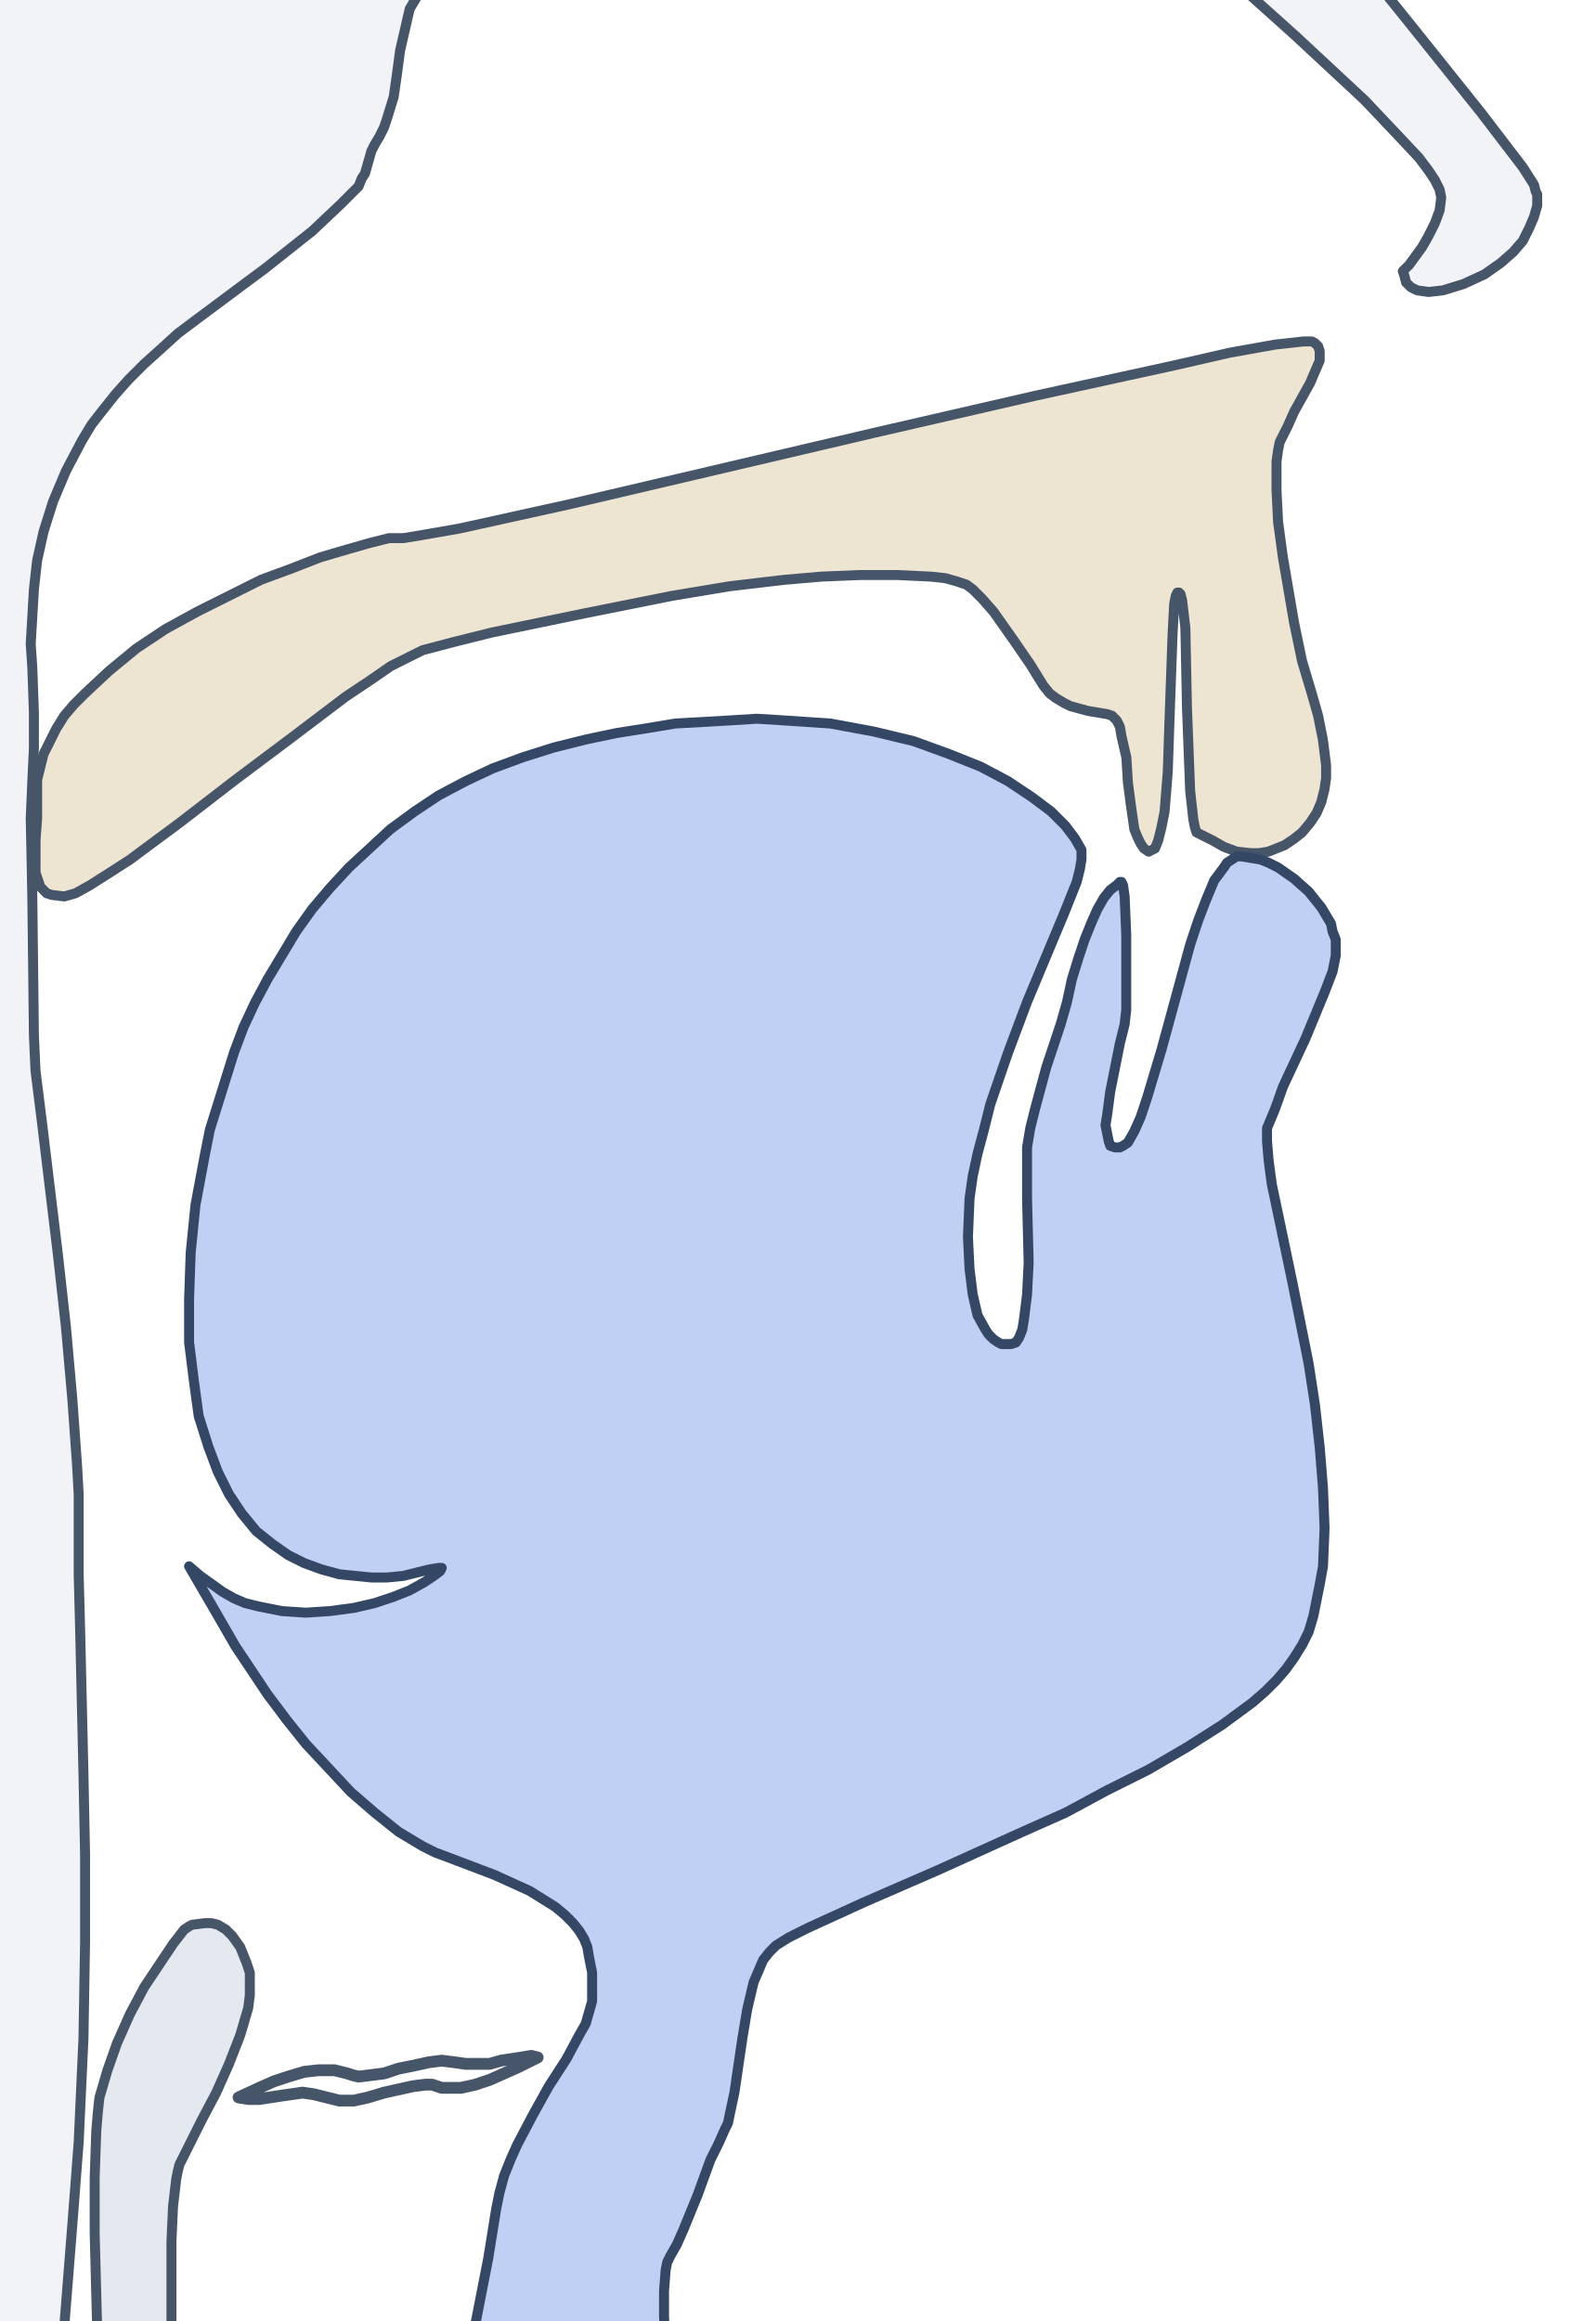
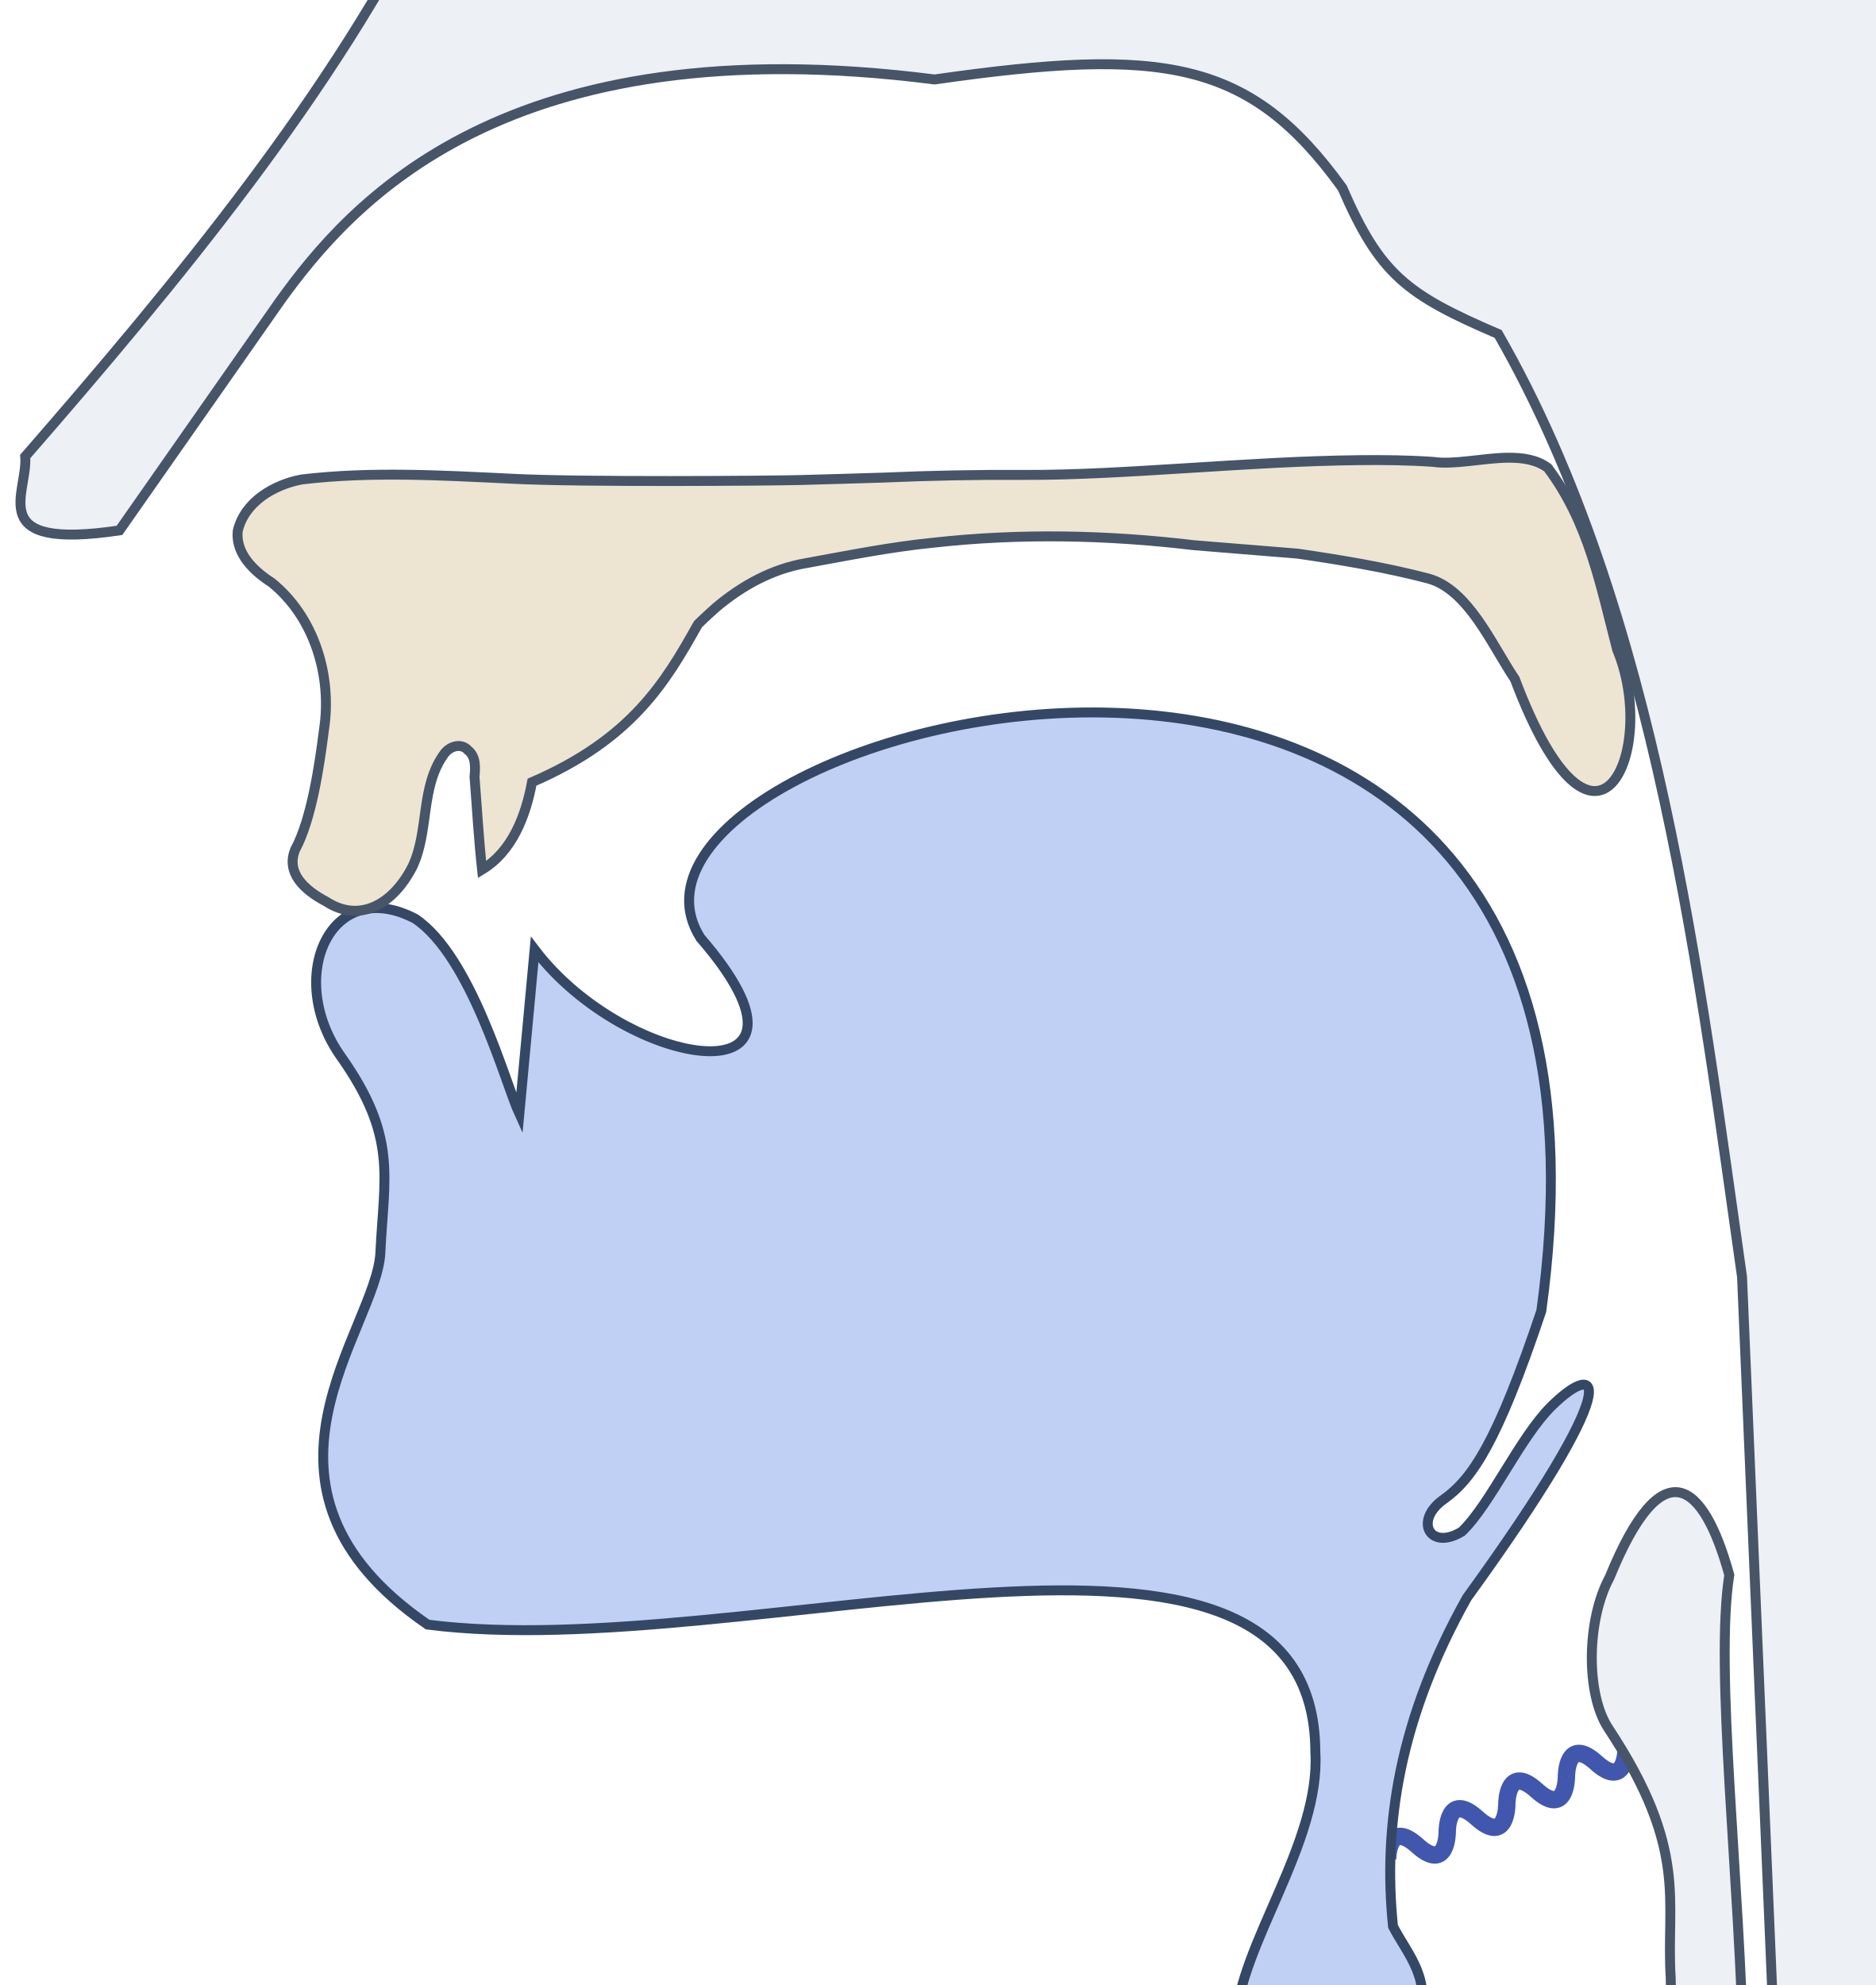
- <svg xmlns="http://www.w3.org/2000/svg" viewBox="88 90 88 128" id="svg2" height="640" width="440" version="1.0">
-   <defs id="defs4">
-     <pattern y="0" x="0" height="6" width="6" patternUnits="userSpaceOnUse" id="WMFhbasepattern" />
-   </defs>
-   <path id="path7" d="m 98.249,244.475 0,0 -0.176,-5.115 -0.441,-11.465 -0.177,-6.262 0,-5.644 0,-2.381 0.088,-1.94 0.176,-1.499 0.088,-0.441 0.088,-0.353 0,0 1.235,-2.469 0.794,-1.499 0.706,-1.587 0.618,-1.588 0.441,-1.499 0.088,-0.706 0,-0.618 0,-0.617 -0.176,-0.529 0,0 -0.353,-0.882 -0.441,-0.617 -0.353,-0.353 -0.441,-0.265 -0.353,-0.088 -0.353,0 -0.706,0.088 0,0 -0.176,0.088 -0.265,0.177 -0.617,0.794 -0.706,1.058 -0.882,1.323 -0.794,1.499 -0.706,1.587 -0.529,1.499 -0.441,1.499 0,0 -0.088,0.794 -0.088,1.058 -0.088,2.558 0,3.087 0.088,3.352 0.176,6.791 0,2.91 0,2.381 0,0 -0.176,9.878 -0.088,5.997 5.027,0 z" style="fill:#e4e9ef;fill-opacity:1;fill-rule:nonzero;stroke:#475569;stroke-width:0.55;stroke-linecap:round;stroke-linejoin:round;stroke-miterlimit:4;stroke-dasharray:none;stroke-opacity:1" />
-   <path id="path9" d="m 88.988,244.475 0,0 1.499,-14.199 1.058,-11.994 0.441,-5.556 0.353,-4.586 0,0 0.264,-5.732 0.088,-5.292 0,-4.851 -0.088,-4.41 -0.176,-7.673 -0.088,-3.352 0,-2.91 0,0 0,-1.499 -0.088,-1.588 -0.264,-3.704 -0.353,-3.969 -0.441,-3.969 -0.882,-7.32 -0.353,-2.822 -0.088,-1.94 0,0 -0.088,-7.673 -0.088,-4.321 0.088,-2.029 0.088,-1.852 0,0 0,-0.97 0,-0.97 -0.088,-2.469 -0.088,-1.323 0.088,-1.499 0.088,-1.499 0.176,-1.587 0.353,-1.588 0.529,-1.676 0.706,-1.676 0.882,-1.676 0.529,-0.882 0.617,-0.794 0.706,-0.882 0.706,-0.794 0.882,-0.882 0.882,-0.794 0.97,-0.882 1.058,-0.794 0,0 3.792,-2.822 2.558,-2.029 1.588,-1.499 0.529,-0.529 0.441,-0.441 0.176,-0.441 0.176,-0.265 0.176,-0.617 0.176,-0.617 0.176,-0.353 0.265,-0.441 0,0 0.264,-0.529 0.176,-0.529 0.353,-1.147 0.176,-1.234 0.176,-1.323 0.265,-1.146 0.264,-1.147 0.264,-0.441 0.265,-0.441 0.353,-0.441 0.441,-0.265 0,0 1.676,-0.794 2.91,-1.058 3.704,-1.411 4.233,-1.411 4.145,-1.323 3.881,-1.058 1.764,-0.441 1.411,-0.265 1.147,-0.176 0.882,0 0,0 1.676,0.264 2.117,0.618 2.558,0.882 2.734,0.97 2.646,1.235 2.646,1.323 1.146,0.617 1.058,0.706 0.97,0.618 0.794,0.706 0,0 3.44,3.087 3.792,3.528 1.587,1.676 1.411,1.499 0.529,0.706 0.353,0.529 0.264,0.529 0.088,0.441 0,0 -0.088,0.706 -0.264,0.706 -0.353,0.706 -0.353,0.618 -0.706,0.97 -0.353,0.353 0,0 0.088,0.264 0.088,0.353 0.265,0.265 0.353,0.176 0.618,0.088 0.794,-0.088 1.146,-0.353 0,0 1.147,-0.529 0.882,-0.618 0.706,-0.617 0.529,-0.617 0.353,-0.706 0.264,-0.618 0.177,-0.618 0,-0.617 0,0 -0.088,-0.176 -0.088,-0.353 -0.617,-0.97 -2.293,-2.998 -3.175,-3.969 -3.616,-4.498 -7.144,-8.731 -2.646,-3.351 -0.794,-1.147 -0.529,-0.794 0,0 -0.264,-0.618 -0.176,-0.617 -0.088,-0.706 -0.088,-0.794 0,-1.676 0.176,-1.764 0.353,-3.881 0.088,-2.028 0,-2.029 0,0 -0.088,-0.97 -0.176,-1.058 -0.441,-1.94 -0.617,-1.852 -0.617,-1.764 -0.706,-1.411 -0.529,-1.147 -0.529,-0.97 0,0 -0.177,-0.706 -0.706,-1.94 -1.146,-2.91 -0.794,-1.852 -0.97,-1.94 -1.058,-2.205 -1.235,-2.205 -1.411,-2.381 -1.587,-2.469 -1.764,-2.558 -1.94,-2.558 -2.117,-2.558 -2.381,-2.558 -2.558,-2.469 -2.734,-2.381 -1.499,-1.147 -1.499,-1.147 -1.587,-1.147 -1.588,-1.058 -1.676,-1.058 -1.764,-0.97 -1.764,-0.97 -1.852,-0.97 -1.94,-0.794 L 108.303,4.674 106.274,3.969 104.157,3.263 102.041,2.646 99.748,2.028 97.455,1.587 95.074,1.147 92.604,0.794 90.135,0.529 87.577,0.353 84.931,0.265 82.197,0.176 79.375,0.265 76.553,0.441 73.643,0.706 70.556,1.058 l -2.999,0.529 -3.175,0.529 -3.263,0.706 0,0 -3.175,0.794 -3.175,0.794 -2.998,0.794 -2.822,0.97 -2.822,0.882 -2.646,0.97 -2.557,0.97 -2.469,1.058 -2.381,1.058 -2.205,1.058 -2.205,1.147 -2.117,1.147 -1.94,1.147 -1.94,1.235 -1.764,1.235 -1.764,1.235 -1.587,1.235 -1.587,1.323 -1.499,1.235 -1.323,1.323 -1.323,1.323 -1.323,1.323 -1.147,1.411 -1.147,1.323 -0.97,1.411 -0.97,1.323 -0.97,1.411 -0.794,1.411 -1.587,2.734 -1.235,2.822 -1.147,2.734 -0.882,2.822 -0.794,2.646 -0.529,2.646 -0.441,2.646 -0.353,2.558 -0.176,2.469 -0.088,2.293 -0.088,2.293 0.088,2.117 0.176,3.881 0.176,3.263 0.176,2.557 0,0 0.176,2.469 0.441,2.999 0.617,3.439 0.794,3.881 1.058,4.057 1.147,4.321 1.411,4.41 1.499,4.41 1.676,4.498 1.764,4.233 1.94,4.057 0.97,1.941 0.97,1.852 1.058,1.764 1.058,1.676 1.058,1.499 1.147,1.411 1.058,1.323 1.147,1.146 1.147,0.97 1.147,0.794 0,0 1.147,0.794 1.147,0.882 1.235,0.882 1.147,1.058 2.381,2.205 2.381,2.469 2.293,2.646 2.205,2.646 2.117,2.734 2.028,2.822 1.852,2.646 1.676,2.558 1.587,2.381 1.323,2.117 1.852,3.351 0.529,1.058 0.264,0.618 0,0 0.177,0.441 0.264,0.618 0.794,1.764 1.058,2.293 0.529,1.411 0.529,1.411 0.441,1.587 0.441,1.676 0.353,1.852 0.265,1.852 0.088,1.852 -0.088,2.028 -0.176,2.029 -0.441,2.117 0,0 -1.323,5.556 -1.676,7.761 -3.881,18.256 -4.763,23.107 45.156,0 z" style="fill:#f1f3f6;fill-opacity:1;fill-rule:nonzero;stroke:#475569;stroke-width:0.55;stroke-linecap:round;stroke-linejoin:round;stroke-miterlimit:4;stroke-dasharray:none;stroke-opacity:1" />
-   <path id="path11" d="m 112.095,205.052 0,0 -0.265,-0.088 -0.353,0 -0.706,0.088 -0.794,0.177 -0.794,0.176 -0.882,0.265 -0.794,0.176 -0.794,0 -0.353,-0.088 -0.353,-0.088 0,0 -0.706,-0.176 -0.617,-0.088 -0.618,0.088 -0.618,0.088 -1.146,0.176 -0.618,0 -0.529,-0.088 0,0 1.146,-0.529 0.794,-0.353 0.794,-0.264 0.882,-0.265 0.794,-0.088 0.882,0 0.353,0.088 0.353,0.088 0,0 0.264,0.088 0.353,0.088 0.706,-0.088 0.706,-0.088 0.794,-0.264 0.882,-0.176 0.794,-0.176 0.706,-0.088 0.706,0.088 0,0 0.617,0.088 0.706,0 0.618,0 0.618,-0.177 1.146,-0.176 0.529,-0.088 0.353,0.088 0,0 -1.058,0.529 -1.587,0.706 -0.794,0.265 -0.794,0.176 -0.706,0 -0.353,0 -0.264,-0.088 0,0 z" style="fill:none;stroke:#475569;stroke-width:0.65;stroke-linecap:round;stroke-linejoin:round;stroke-miterlimit:4;stroke-dasharray:none;stroke-opacity:1" />
-   <path id="path13" d="m 151.342,136.966 0,0 0.176,-0.088 0.176,-0.088 0.176,-0.441 0.176,-0.706 0.176,-0.882 0.176,-2.205 0.088,-2.646 0.177,-4.939 0.088,-1.676 0.088,-0.441 0.088,-0.176 0,0 0.088,0 0.088,0.088 0.088,0.353 0.177,1.499 0.088,4.41 0.176,4.586 0.176,1.587 0.088,0.441 0.088,0.264 0,0 0.882,0.441 0.618,0.353 0.706,0.264 0.794,0.088 0.441,0 0.529,-0.088 0.441,-0.176 0.441,-0.177 0.529,-0.353 0.441,-0.353 0,0 0.441,-0.529 0.353,-0.529 0.265,-0.617 0.176,-0.706 0.088,-0.617 0,-0.706 -0.177,-1.411 -0.264,-1.323 -0.353,-1.235 -0.529,-1.764 0,0 -0.441,-2.117 -0.618,-3.616 -0.265,-1.94 -0.088,-1.764 0,-1.588 0.088,-0.617 0.088,-0.441 0,0 0.441,-0.882 0.353,-0.794 0.882,-1.587 0.265,-0.618 0.265,-0.617 0,-0.529 -0.088,-0.265 -0.176,-0.176 0,0 -0.176,-0.088 -0.441,0 -1.587,0.176 -2.469,0.441 -3.087,0.706 -7.673,1.676 -8.819,2.029 -16.933,3.969 -5.997,1.323 -2.028,0.353 -1.058,0.176 0,0 -0.794,0 -1.058,0.265 -1.234,0.353 -1.499,0.441 -1.587,0.618 -1.676,0.618 -1.764,0.882 -1.764,0.882 -1.764,0.97 -1.587,1.058 -1.499,1.235 -1.323,1.235 -0.618,0.617 -0.529,0.618 -0.441,0.706 -0.353,0.706 -0.353,0.706 -0.176,0.706 -0.177,0.706 0,0.794 0,0 0,1.323 -0.088,1.235 0,0.97 0,0.794 0.176,0.529 0.088,0.265 0.176,0.176 0.177,0.177 0.264,0.088 0.706,0.088 0,0 0.617,-0.176 0.794,-0.441 0.97,-0.617 1.235,-0.794 2.734,-2.028 3.087,-2.381 3.175,-2.381 2.911,-2.205 1.323,-0.882 1.147,-0.794 1.058,-0.529 0.706,-0.353 0,0 1.676,-0.441 2.117,-0.529 5.116,-1.058 4.851,-0.97 3.175,-0.529 0,0 2.999,-0.353 2.029,-0.177 2.117,-0.088 2.117,0 1.852,0.088 0.794,0.088 0.618,0.176 0.529,0.176 0.353,0.264 0,0 0.529,0.529 0.618,0.706 1.058,1.499 0.97,1.411 0.706,1.146 0,0 0.353,0.441 0.353,0.264 0.441,0.265 0.353,0.176 0.97,0.264 1.058,0.177 0,0 0.264,0.088 0.265,0.265 0.176,0.353 0.088,0.529 0.264,1.147 0.088,1.411 0.176,1.323 0.177,1.235 0.176,0.441 0.177,0.353 0.176,0.265 0.265,0.176 0,0 z" style="fill:#eee4d2;fill-opacity:1;fill-rule:nonzero;stroke:#475569;stroke-width:0.55;stroke-linecap:round;stroke-linejoin:round;stroke-miterlimit:4;stroke-dasharray:none;stroke-opacity:1" />
-   <path id="path15" d="m 122.237,244.475 0,0 1.235,-7.673 0.97,-6.173 0.353,-2.558 0.176,-1.94 0,0 0,-1.587 0,-1.764 -0.264,-3.439 -0.088,-1.588 0,-1.411 0.088,-1.146 0.088,-0.441 0.176,-0.353 0,0 0.353,-0.618 0.353,-0.794 0.794,-1.941 0.706,-1.94 0.441,-0.882 0.353,-0.794 0,0 0.176,-0.353 0.088,-0.441 0.264,-1.235 0.441,-2.998 0.264,-1.588 0.353,-1.499 0.265,-0.618 0.265,-0.617 0.353,-0.441 0.353,-0.353 0,0 0.706,-0.441 1.058,-0.529 3.087,-1.411 4.057,-1.764 4.674,-2.117 2.381,-1.058 2.293,-1.235 2.293,-1.146 2.117,-1.235 1.94,-1.234 1.676,-1.235 0.706,-0.617 0.618,-0.617 0.529,-0.618 0.441,-0.618 0,0 0.441,-0.706 0.353,-0.706 0.265,-0.882 0.176,-0.882 0.177,-0.882 0.176,-0.97 0.088,-2.117 -0.088,-2.205 -0.176,-2.205 -0.265,-2.381 -0.353,-2.293 -0.882,-4.409 -0.794,-3.793 -0.353,-1.676 -0.176,-1.323 -0.088,-1.058 0,-0.706 0,0 0.441,-1.058 0.441,-1.235 1.235,-2.646 1.058,-2.558 0.441,-1.146 0.176,-0.882 0,0 0,-0.441 0,-0.441 -0.176,-0.441 -0.088,-0.441 -0.529,-0.882 -0.706,-0.882 -0.794,-0.706 -0.882,-0.617 -0.529,-0.265 -0.441,-0.176 -0.529,-0.088 -0.529,-0.088 0,0 -0.264,0 -0.265,0.176 -0.265,0.176 -0.176,0.265 -0.529,0.706 -0.441,1.058 -0.441,1.146 -0.441,1.323 -0.794,2.91 -0.794,2.91 -0.794,2.646 -0.353,1.058 -0.353,0.794 -0.353,0.618 -0.265,0.176 -0.176,0.088 0,0 -0.264,0 -0.265,-0.088 -0.088,-0.264 -0.088,-0.441 -0.088,-0.441 0.088,-0.529 0.176,-1.323 0.529,-2.646 0.264,-1.058 0.088,-0.794 0,0 0,-4.145 -0.088,-2.117 -0.088,-0.617 -0.088,-0.176 -0.088,0 0,0 -0.176,0.176 -0.353,0.264 -0.353,0.441 -0.353,0.617 -0.353,0.794 -0.353,0.882 -0.353,1.058 -0.353,1.146 0,0 -0.265,1.235 -0.353,1.234 -0.794,2.381 -0.618,2.293 -0.264,1.058 -0.176,1.058 0,0 0,1.235 0,1.587 0.088,3.528 -0.088,1.764 -0.176,1.411 -0.088,0.529 -0.176,0.441 -0.177,0.265 -0.264,0.088 0,0 -0.264,0 -0.265,0 -0.176,-0.088 -0.264,-0.176 -0.265,-0.264 -0.176,-0.265 -0.441,-0.794 -0.264,-1.147 -0.176,-1.411 -0.088,-1.764 0.088,-2.117 0,0 0.176,-1.235 0.264,-1.235 0.353,-1.323 0.353,-1.411 0.97,-2.822 1.058,-2.822 2.029,-4.851 0.706,-1.764 0.176,-0.706 0.088,-0.529 0,0 0,-0.264 0,-0.265 -0.353,-0.618 -0.529,-0.706 -0.794,-0.794 -1.058,-0.794 -1.323,-0.882 -1.499,-0.794 -1.764,-0.706 -1.941,-0.706 -2.205,-0.529 -2.381,-0.441 -1.323,-0.088 -1.323,-0.088 -1.411,-0.088 -1.411,0.088 -1.499,0.088 -1.587,0.088 -1.587,0.265 -1.676,0.265 -1.676,0.353 -1.764,0.441 0,0 -1.676,0.529 -1.676,0.617 -1.499,0.706 -1.499,0.794 -1.323,0.882 -1.323,0.97 -1.147,1.058 -1.146,1.058 -1.058,1.146 -0.97,1.146 -0.882,1.235 -0.794,1.323 -0.794,1.323 -0.706,1.323 -0.617,1.323 -0.529,1.411 -0.441,1.411 -0.441,1.411 -0.441,1.411 -0.264,1.323 -0.529,2.822 -0.265,2.646 -0.088,2.558 0,2.381 0.265,2.117 0.264,1.94 0,0 0.529,1.676 0.529,1.411 0.617,1.235 0.706,1.058 0.794,0.97 0.882,0.706 0.882,0.617 0.882,0.441 0.97,0.353 0.97,0.264 0.882,0.088 0.882,0.088 0.882,0 0.882,-0.088 0.706,-0.176 0.706,-0.176 0,0 0.529,-0.088 0.176,0 0,0 -0.088,0.177 -0.353,0.264 -0.529,0.353 -0.794,0.441 -0.882,0.353 -1.058,0.353 -1.146,0.264 -1.323,0.176 -1.323,0.088 -1.323,-0.088 -1.323,-0.265 -0.706,-0.176 -0.618,-0.265 -0.618,-0.353 -0.617,-0.441 -0.617,-0.441 -0.618,-0.529 0,0 1.235,2.117 1.323,2.293 1.764,2.646 1.058,1.411 1.058,1.323 1.235,1.323 1.234,1.323 1.323,1.147 1.323,1.058 1.323,0.794 0.706,0.353 0.706,0.264 0,0 2.558,0.97 1.94,0.882 0.706,0.441 0.706,0.441 0.529,0.441 0.441,0.441 0.353,0.441 0.265,0.441 0.176,0.441 0.088,0.529 0.176,0.882 0,1.058 0,0 0,0.529 -0.176,0.618 -0.176,0.617 -0.353,0.617 -0.706,1.323 -0.97,1.499 -0.882,1.588 -0.882,1.676 -0.353,0.794 -0.353,0.882 -0.264,0.97 -0.176,0.882 0,0 -0.441,2.734 -0.794,4.057 -2.293,10.407 -2.293,9.878 -0.882,3.616 -0.529,1.94 14.111,0 z" style="fill:#c0d0f5;fill-opacity:1;fill-rule:nonzero;stroke:#344866;stroke-width:0.55;stroke-linecap:round;stroke-linejoin:round;stroke-miterlimit:4;stroke-dasharray:none;stroke-opacity:1" />
+ <svg xmlns="http://www.w3.org/2000/svg" width="378" height="400" version="1.1" style="fill:#edf0f4;stroke-width:2;stroke:#475569" viewBox="0 0 378 400">
+   <path d="m279.66 374.71s-0.052-8.264 6.005-2.786c6.058 5.478 6.005-2.786 6.005-2.786m24.022-11.146s-0.052-8.264 6.005-2.786c6.058 5.478 6.005-2.786 6.005-2.786m-24.022 11.146s-0.052-8.264 6.005-2.786c6.058 5.478 6.005-2.786 6.005-2.786m-24.022 11.146s-0.052-8.264 6.005-2.786c6.058 5.478 6.005-2.786 6.005-2.786" style="fill:none;stroke:#4157ad;stroke-width:3.5" />
+   <path d="m256.36 487.8 24.898 0.513c-2.313-9.671-7.136-25.469-1.797-33.111 5.081-4.463 14.469-17.943 2e-5 -24.384-7.9-10.468 5.216-16.879 6.417-23.101 2.763-8.988-2.119-13.729-5.133-19.507-2.082-20.237 1.261-41.888 14.887-66.223 32.357-44.68 26.743-48.177 17.063-38.641-6.375 6.28-12.334 19.813-18.09 25.294-6.428 3.924-9.708-2.213-3.693-6.473 5.771-4.088 10.783-11.368 19.714-37.985 24.706-178.45-196.46-117.89-169.46-75.182 28.628 33.053-14.677 27.013-33.419 2.339l-3.08 33.111c-2.791-6.093-9.64-31.663-20.963-39.307-17.036-8.918-26.347 11.71-15.018 27.73 11.495 16.255 8.69 24.221 7.974 39.531-0.724 15.483-30.943 47.203 9.527 74.973 64.714 8.286 178.72-34.066 178.9 25.668 1.091 18.285-15.333 38.921-16.027 54.415-1.356 30.306 11.051 52.548 7.3 80.34z" style="fill:#c0d0f5;stroke:#344866;stroke-width:2" />
+   <path d="m360.83 487.8 170.95 1.027c-6.391-59.243-13.328-118.18 2.567-178.65 6.467-12.733 15.101-30.264 23.104-37.388 12.911-11.493 25.29-25.102 32.852-45.262 19.289-44.528 28.826-117.25 27.742-188.53-0.96-63.116-10.818-134.38-54.95-198.03-36.116-51.883-129.93-106.41-283.88-86.243-175.2 52.486-194.47 120.95-200.21 138.09-3.776 36.542 13.747 56.022 8.214 85.217-19.752 40.433-51.633 78.907-82.137 113.96 0.609 7.415-8.437 18.968 18.994 14.887l32.341-46.202c14.192-19.712 45.295-55.755 131.93-44.662 46.124-6.597 63.522-3.983 82.177 21.841 7.583 17.492 12.913 21.503 31.408 29.448 32.157 55.976 40.741 131.37 49.148 189.99z" />
+   <path d="m303.83 92.236c-5.084 0.068-10.744 1.469-15.057 0.832-4.998-0.347-10.013-0.393-15.021-0.34-22.484 0.241-47.333 3.062-67.391 2.973-9.422-0.061-18.84 0.129-28.252 0.537-5.64 0.174-11.281 0.347-16.924 0.496s-44.395 0.471-58.113-0.271c-14.065-0.666-28.233-1.512-42.254 0.152-5.59 1.04-11.564 4.521-12.914 10.414-0.45 4.56 3.304 8.095 6.822 10.35 8.661 6.988 12.235 18.902 10.564 29.688-0.888 7.026-2.483 18.043-5.824 24.174-1.83 4.575 1.704 8.024 6.271 10.432 6.84 4.466 13.611 0.425 17.42-7.102 3.373-7.197 1.522-16.02 6.361-22.656 1.095-1.529 3.385-2.287 4.805-0.73 1.634 1.304 1.481 3.506 1.307 5.338 0.498 6.239 0.841 12.491 1.52 18.715 6.129-3.696 8.817-10.899 10.068-17.615 20.142-8.713 26.892-20.127 33.449-31.838 1.136-1.154 3.586-3.332 3.586-3.332 5.241-4.44 11.402-7.841 18.232-8.979 8.476-1.546 16.94-3.245 25.523-4.104 17.49-1.956 35.184-1.592 52.645 0.498l20.859 1.693c8.868 1.303 17.746 2.758 26.418 5.041 8.034 2.264 12.704 13.308 17.367 20.236 16.459 43.63 28.953 14.046 20.625-5.908-3.436-13.212-5.735-25.641-13.98-36.648-2.22-1.647-5.063-2.086-8.113-2.045z" style="fill:#eee4d2;stroke:#475569;stroke-width:2" />
+   <path d="m333.11 488.83 17.35 0.44c3.448 0.087 1.256-58.443 0.949-73.935-0.719-36.326-5.882-78.831-2.899-97.966-5.203-18.85-13.474-25.607-24.128 0.513-4.63 8.529-4.819 23.45-0.255 30.366 16.283 24.679 11.595 34.661 12.576 50.23 0.745 30.757 1.126 60.012-3.594 90.35z" />
</svg>
